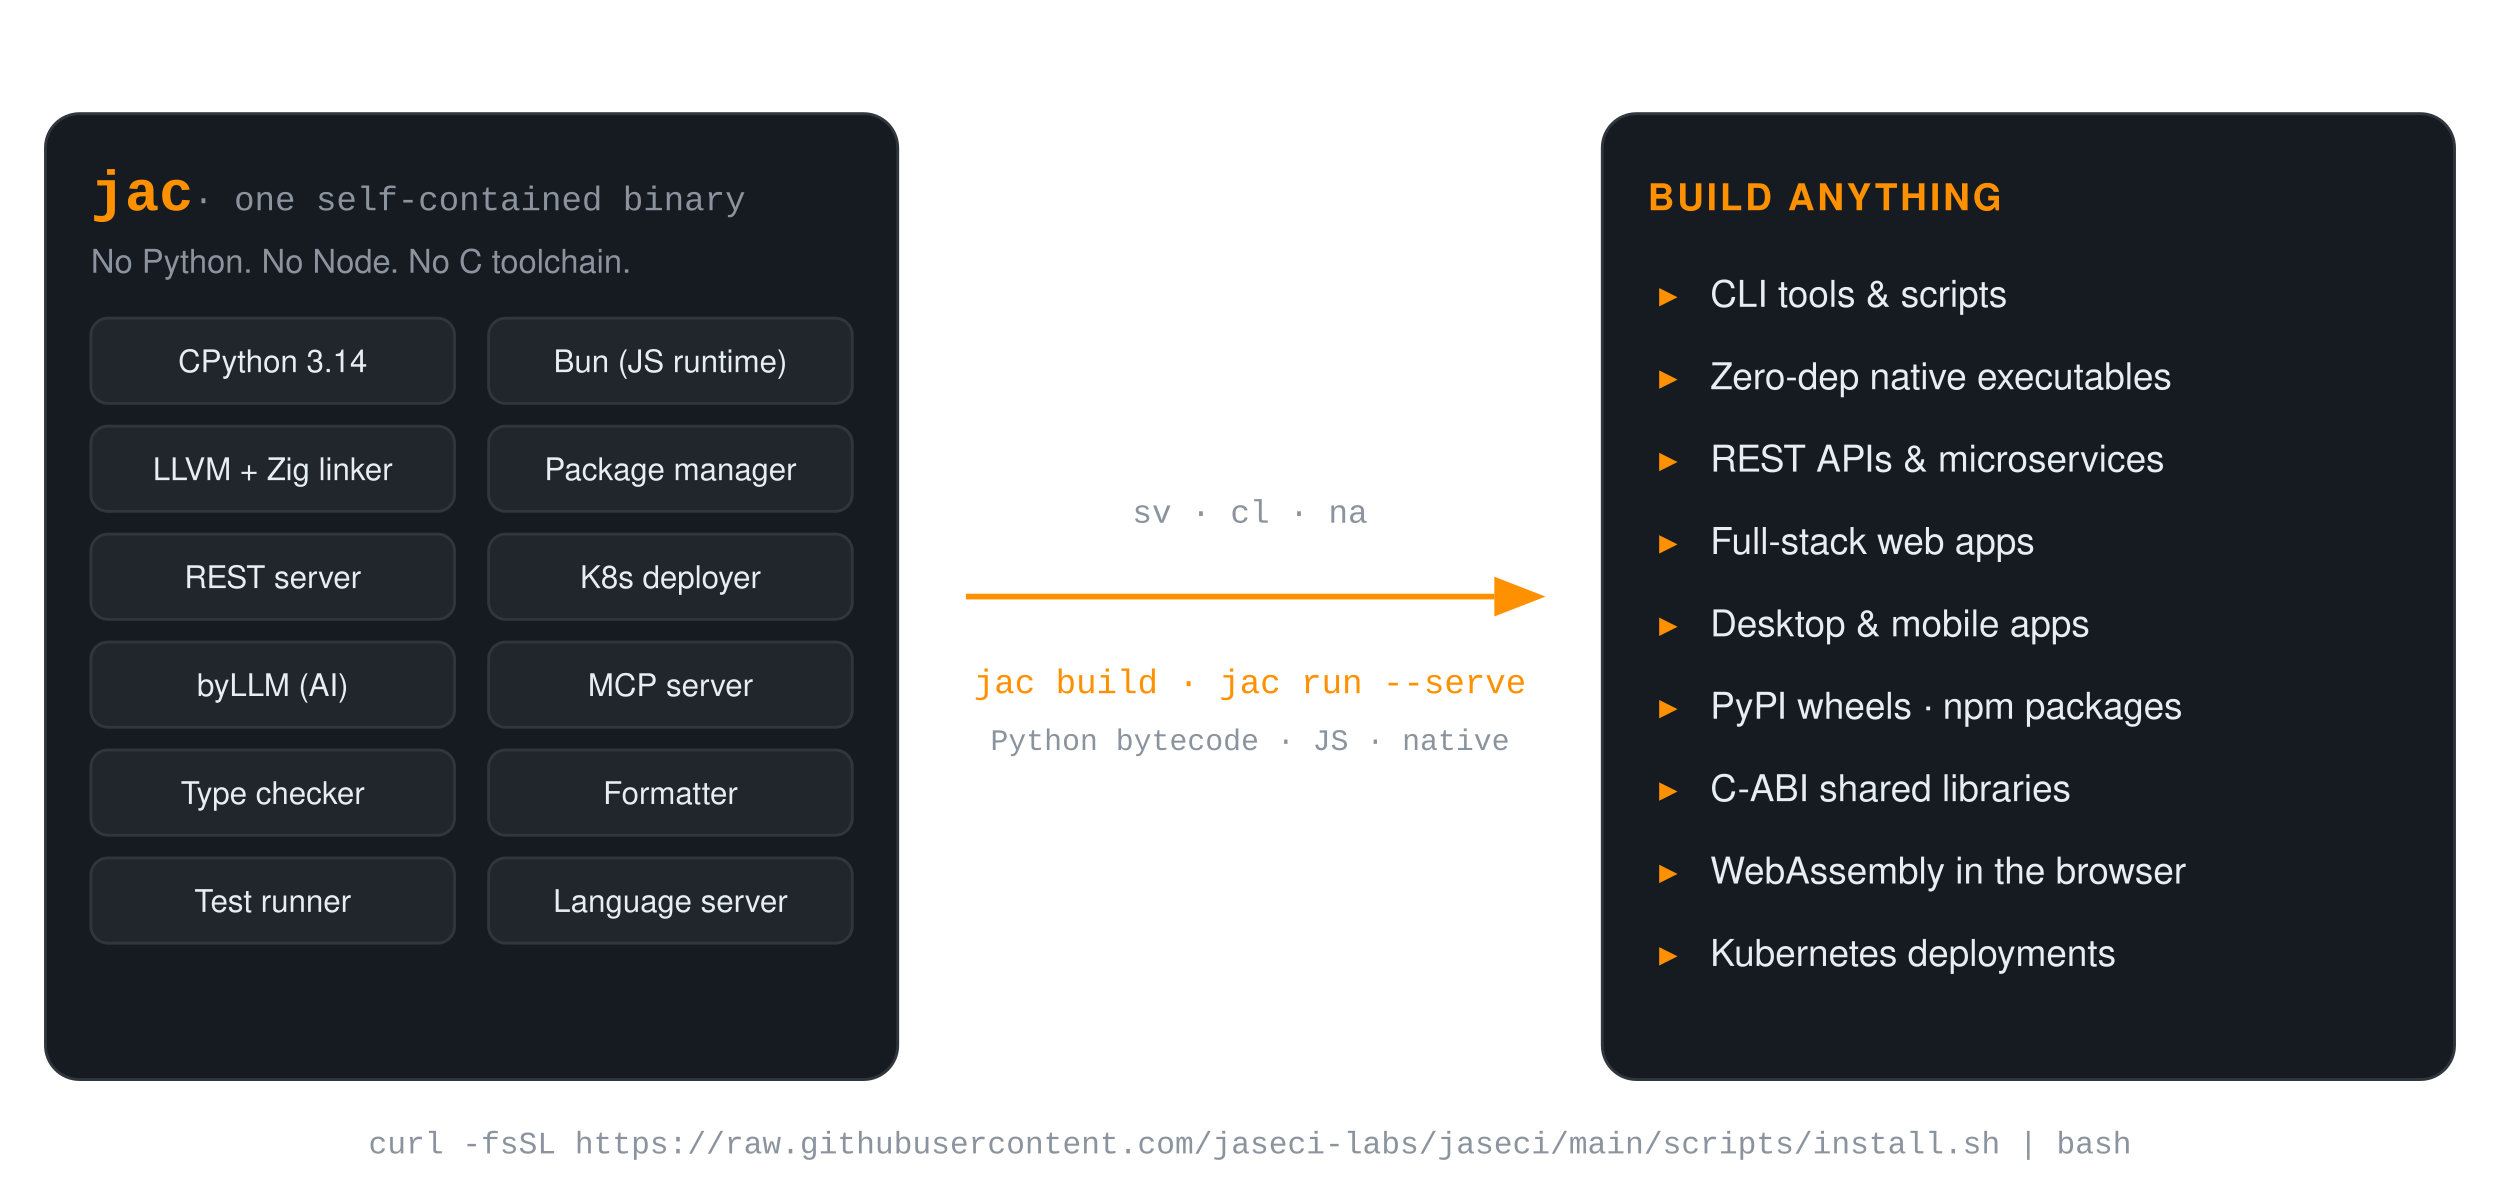
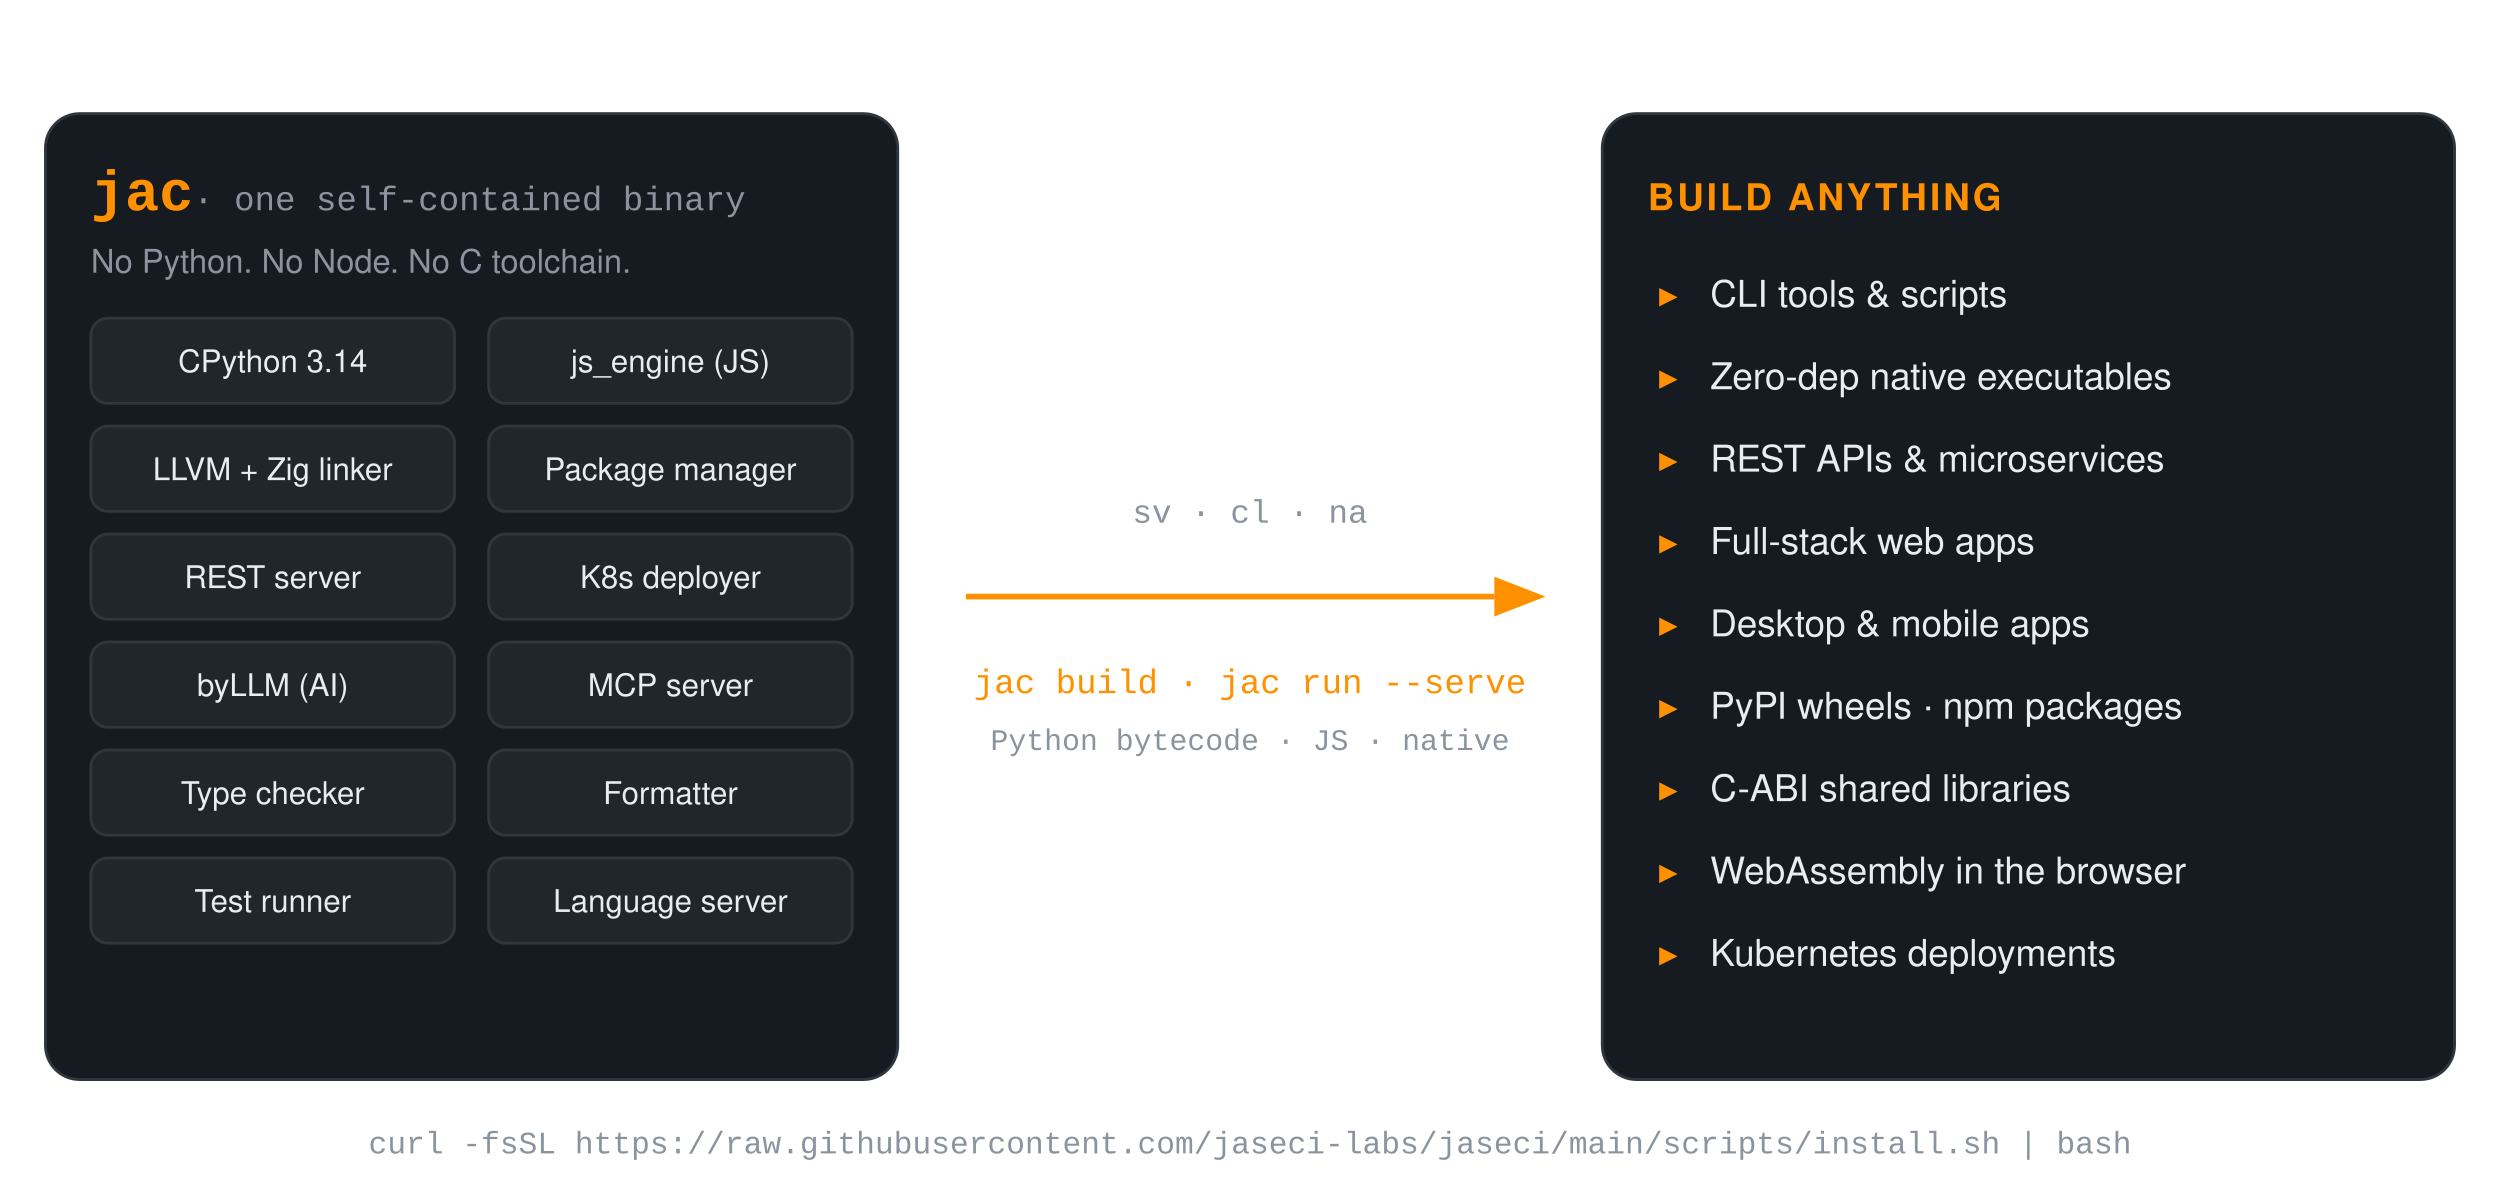
<svg xmlns="http://www.w3.org/2000/svg" width="880" height="420" viewBox="0 0 880 420" role="img" aria-label="Diagram: the single jac binary bundles the entire toolchain and builds every kind of artifact">
  <style>
    .sans { font-family: -apple-system, "Segoe UI", Helvetica, Arial, sans-serif; }
    .mono { font-family: "SFMono-Regular", Consolas, "Liberation Mono", Menlo, monospace; }
    .fg { fill: #e6edf3; }
    .dim { fill: #8b949e; }
    .acc { fill: #ff9100; }
  </style>
  <rect x="16" y="40" width="300" height="340" rx="12" fill="#161b22" stroke="#30363d" />
  <text class="mono acc" x="32" y="74" font-size="20" font-weight="bold">jac<tspan class="dim" font-size="12" font-weight="normal"> · one self-contained binary</tspan>
  </text>
  <text class="sans dim" x="32" y="96" font-size="11.5">No Python. No Node. No C toolchain.</text>
  <g font-size="11" text-anchor="middle" class="sans fg">
    <rect x="32" y="112" width="128" height="30" rx="6" fill="#21262d" stroke="#30363d" />
    <text x="96" y="131">CPython 3.14</text>
    <rect x="172" y="112" width="128" height="30" rx="6" fill="#21262d" stroke="#30363d" />
-     <text x="236" y="131">Bun (JS runtime)</text>
+     <text x="236" y="131">js_engine (JS)</text>
    <rect x="32" y="150" width="128" height="30" rx="6" fill="#21262d" stroke="#30363d" />
    <text x="96" y="169">LLVM + Zig linker</text>
    <rect x="172" y="150" width="128" height="30" rx="6" fill="#21262d" stroke="#30363d" />
    <text x="236" y="169">Package manager</text>
    <rect x="32" y="188" width="128" height="30" rx="6" fill="#21262d" stroke="#30363d" />
    <text x="96" y="207">REST server</text>
    <rect x="172" y="188" width="128" height="30" rx="6" fill="#21262d" stroke="#30363d" />
    <text x="236" y="207">K8s deployer</text>
    <rect x="32" y="226" width="128" height="30" rx="6" fill="#21262d" stroke="#30363d" />
    <text x="96" y="245">byLLM (AI)</text>
    <rect x="172" y="226" width="128" height="30" rx="6" fill="#21262d" stroke="#30363d" />
    <text x="236" y="245">MCP server</text>
    <rect x="32" y="264" width="128" height="30" rx="6" fill="#21262d" stroke="#30363d" />
    <text x="96" y="283">Type checker</text>
    <rect x="172" y="264" width="128" height="30" rx="6" fill="#21262d" stroke="#30363d" />
    <text x="236" y="283">Formatter</text>
    <rect x="32" y="302" width="128" height="30" rx="6" fill="#21262d" stroke="#30363d" />
    <text x="96" y="321">Test runner</text>
    <rect x="172" y="302" width="128" height="30" rx="6" fill="#21262d" stroke="#30363d" />
    <text x="236" y="321">Language server</text>
  </g>
  <text class="mono dim" x="440" y="184" font-size="11.5" text-anchor="middle">sv · cl · na</text>
  <line x1="340" y1="210" x2="526" y2="210" stroke="#ff9100" stroke-width="2" />
  <path d="M526,203 L544,210 L526,217 Z" fill="#ff9100" />
  <text class="mono acc" x="440" y="244" font-size="12" text-anchor="middle">jac build · jac run --serve</text>
  <text class="mono dim" x="440" y="264" font-size="10.5" text-anchor="middle">Python bytecode · JS · native</text>
  <rect x="564" y="40" width="300" height="340" rx="12" fill="#161b22" stroke="#30363d" />
  <text class="sans acc" x="580" y="74" font-size="13" font-weight="bold" letter-spacing="1">BUILD ANYTHING</text>
  <g font-size="13" class="sans">
    <text class="acc" x="584" y="108">▸</text>
    <text class="fg" x="602" y="108">CLI tools &amp; scripts</text>
    <text class="acc" x="584" y="137">▸</text>
    <text class="fg" x="602" y="137">Zero-dep native executables</text>
    <text class="acc" x="584" y="166">▸</text>
    <text class="fg" x="602" y="166">REST APIs &amp; microservices</text>
    <text class="acc" x="584" y="195">▸</text>
    <text class="fg" x="602" y="195">Full-stack web apps</text>
    <text class="acc" x="584" y="224">▸</text>
    <text class="fg" x="602" y="224">Desktop &amp; mobile apps</text>
    <text class="acc" x="584" y="253">▸</text>
    <text class="fg" x="602" y="253">PyPI wheels · npm packages</text>
    <text class="acc" x="584" y="282">▸</text>
    <text class="fg" x="602" y="282">C-ABI shared libraries</text>
    <text class="acc" x="584" y="311">▸</text>
    <text class="fg" x="602" y="311">WebAssembly in the browser</text>
    <text class="acc" x="584" y="340">▸</text>
    <text class="fg" x="602" y="340">Kubernetes deployments</text>
  </g>
  <text class="mono dim" x="440" y="406" font-size="11" text-anchor="middle">curl -fsSL https://raw.githubusercontent.com/jaseci-labs/jaseci/main/scripts/install.sh | bash</text>
</svg>
